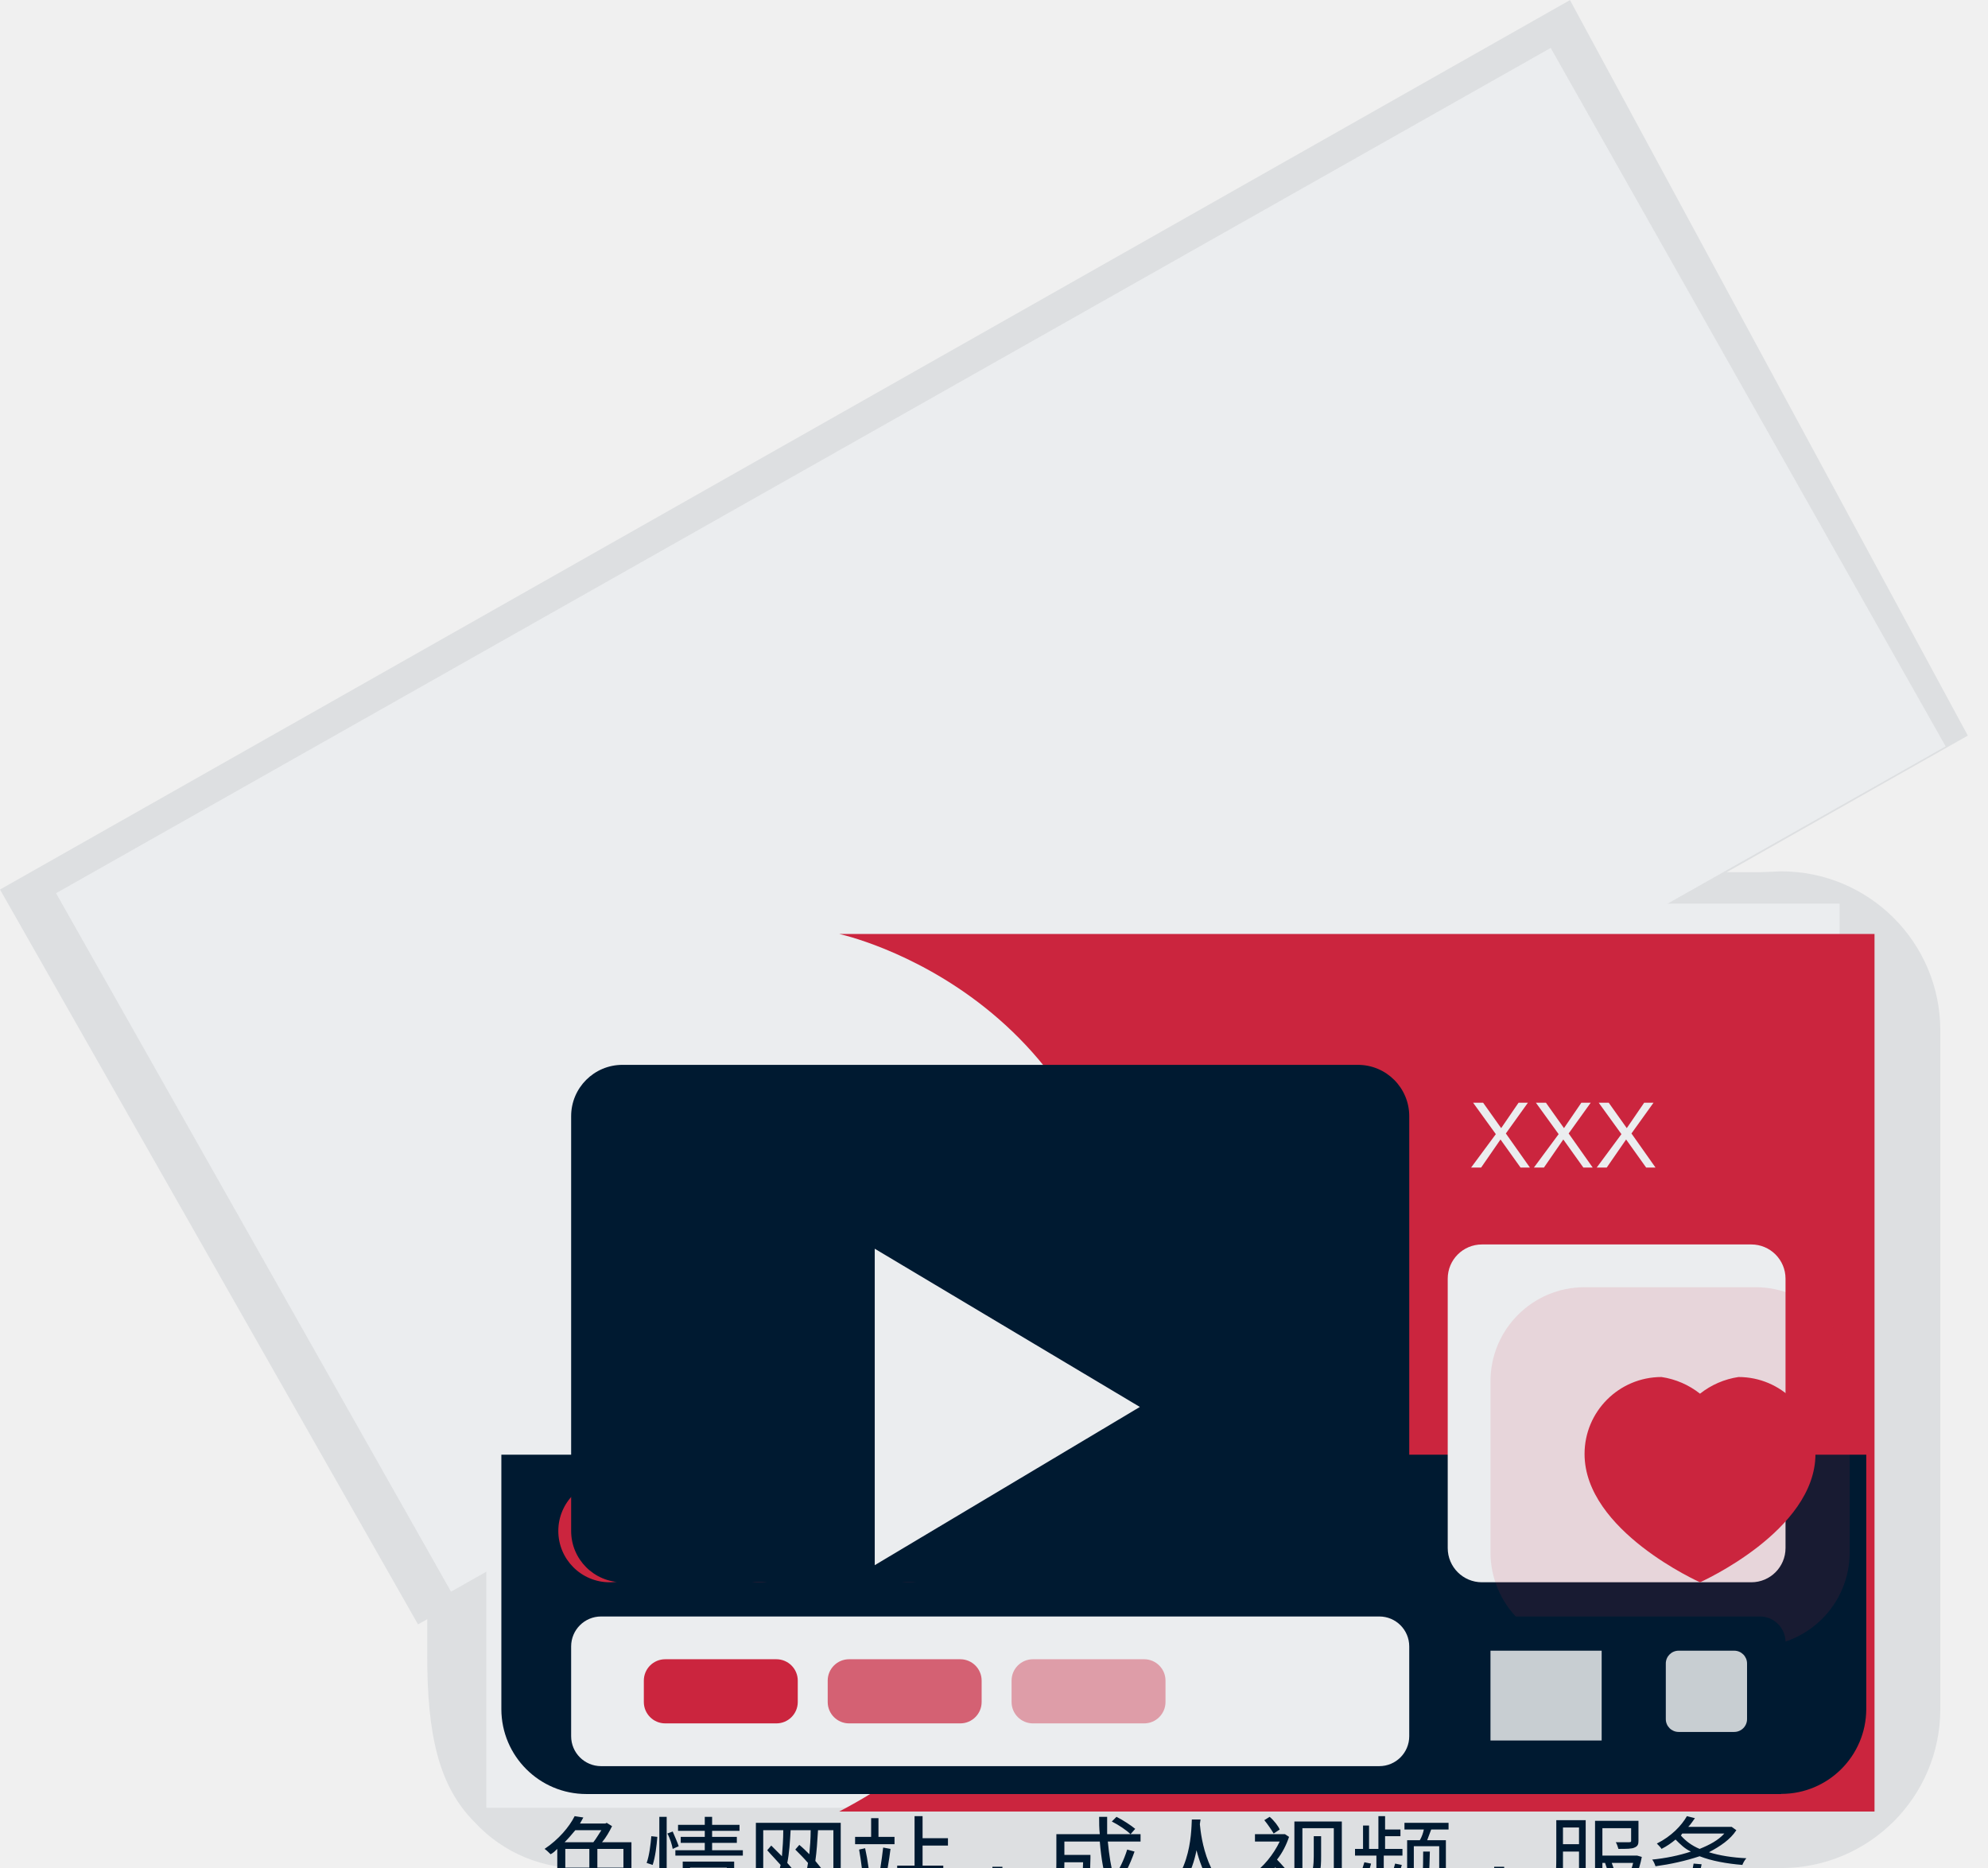
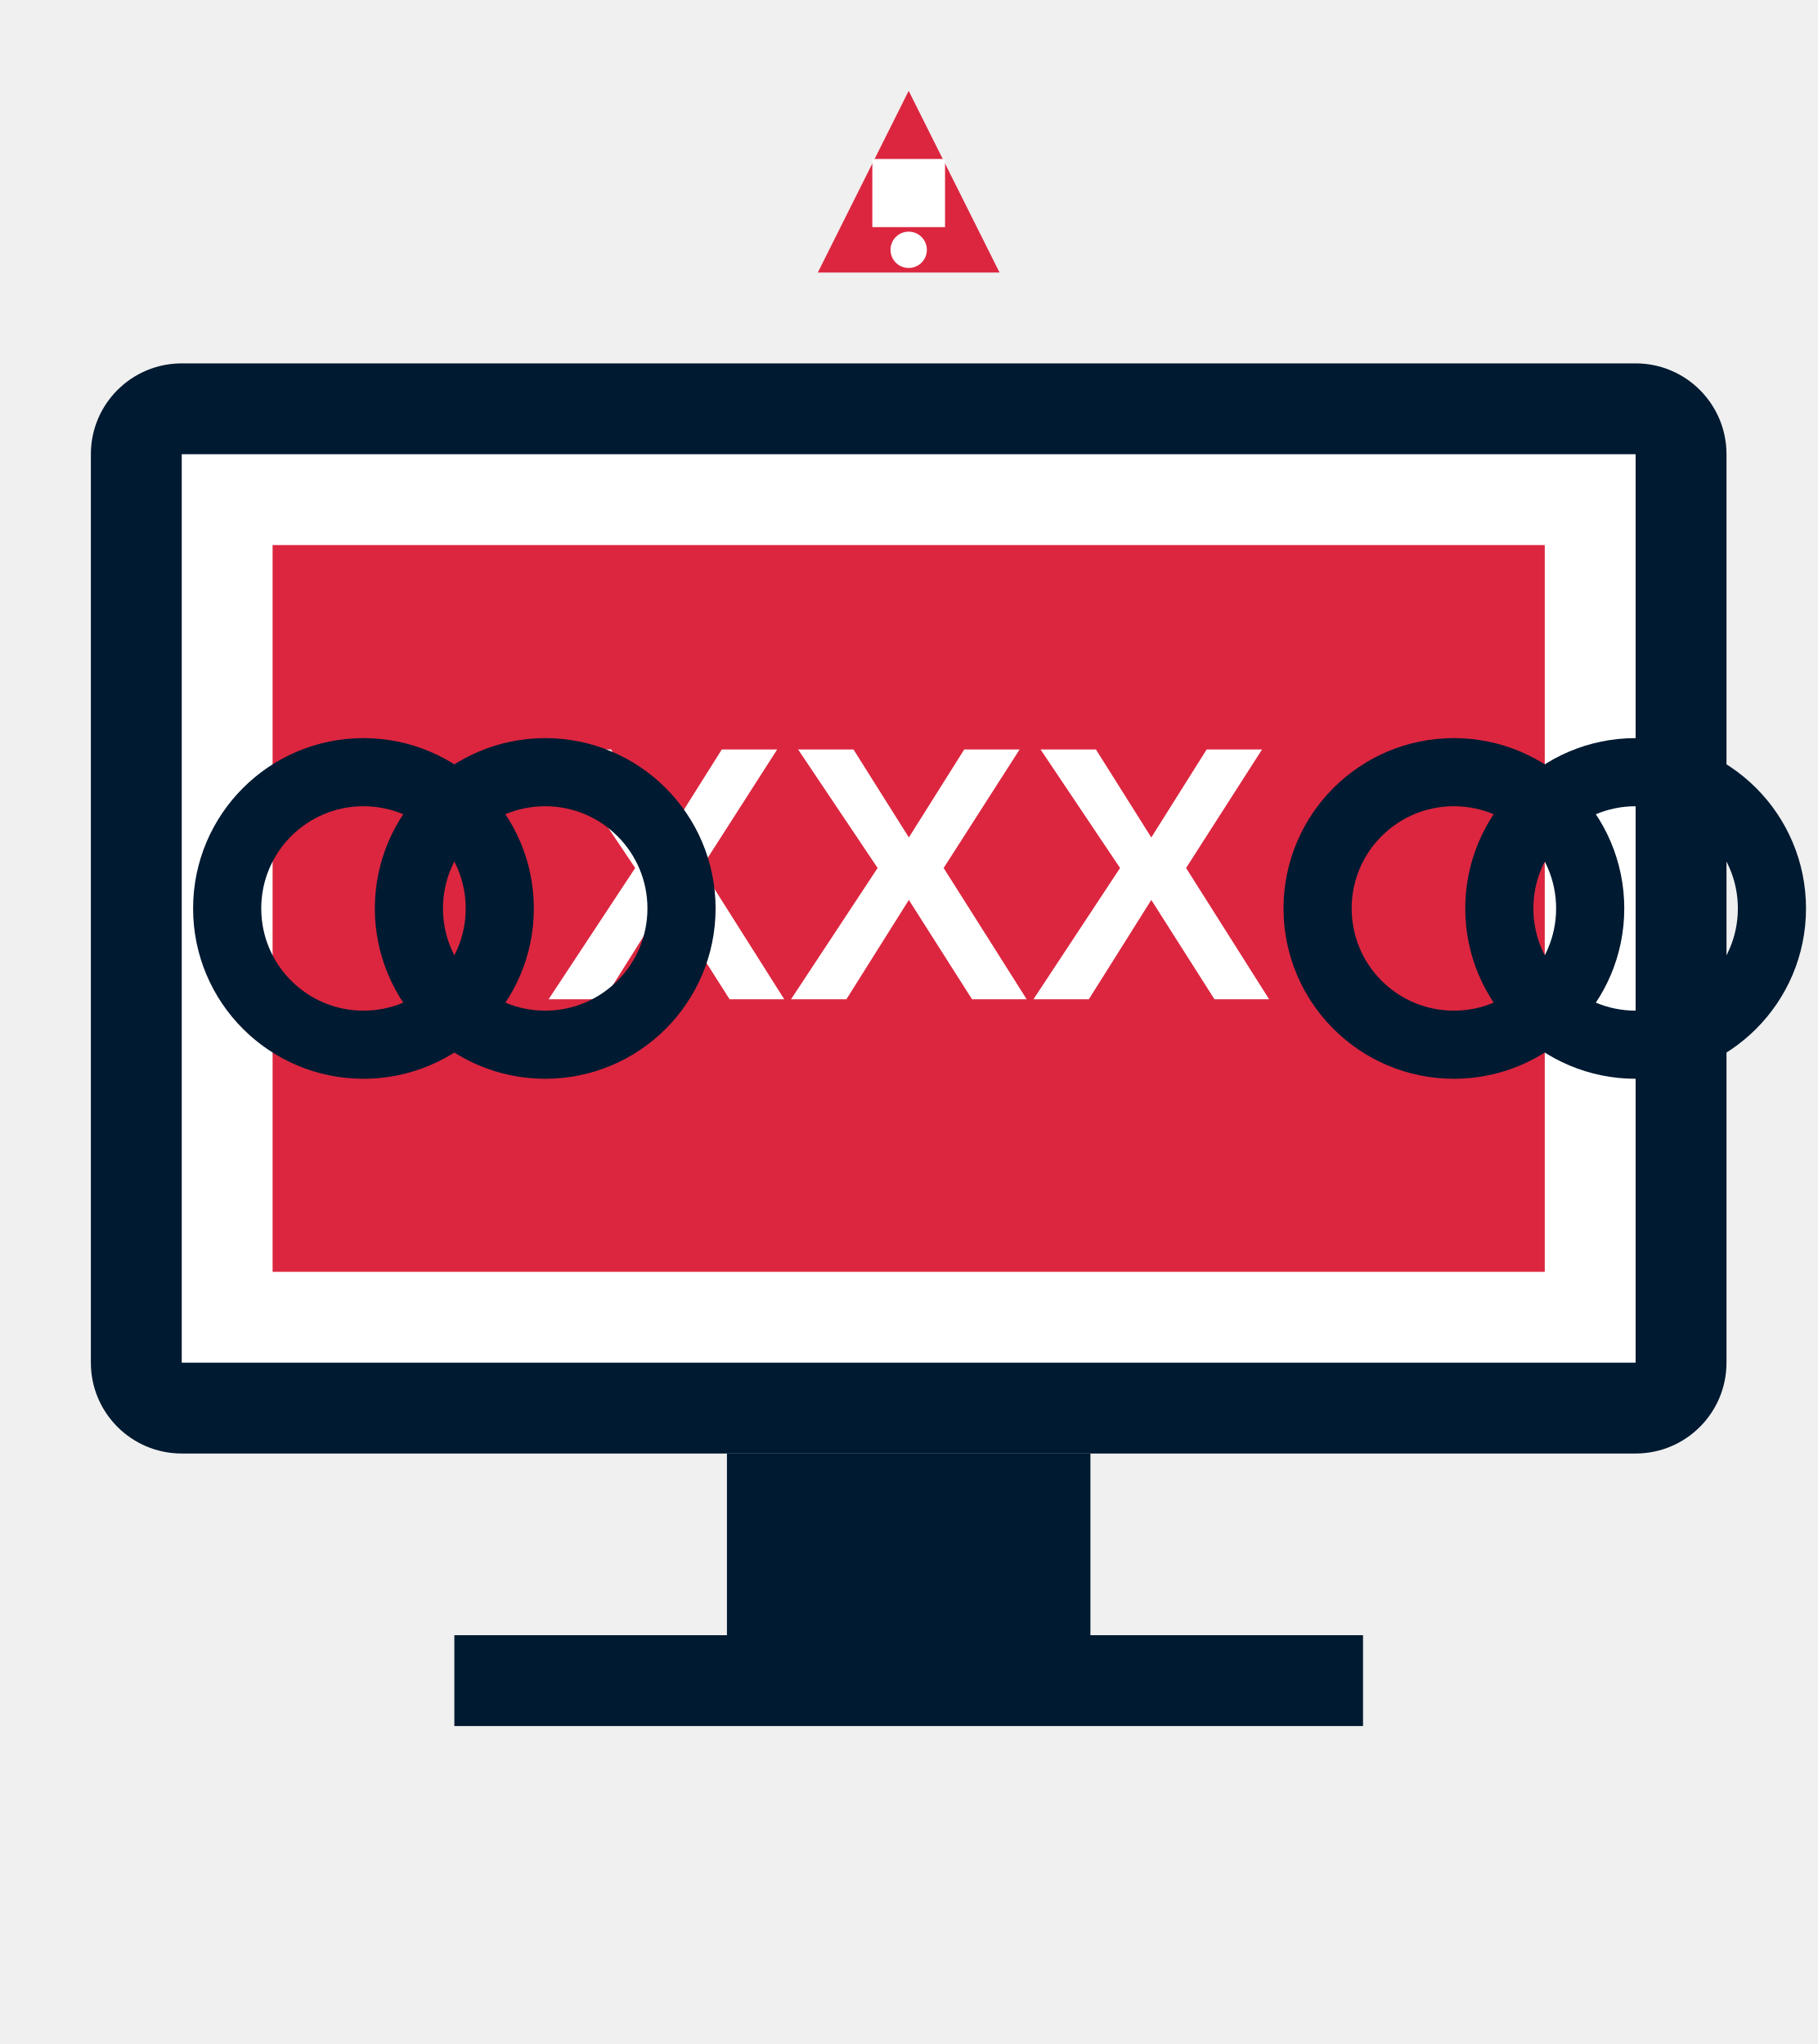
- <svg xmlns="http://www.w3.org/2000/svg" width="46.492" height="43.682" viewBox="0 0 46.492 43.682">
-   <g transform="translate(-3043.143 -89.298)">
-     <rect width="40.177" height="18.774" transform="matrix(0.87,-0.492,0.492,0.87,3044.454,110.186)" fill="#fff" />
-     <rect x="3054.517" y="110.43" width="31.646" height="21.143" fill="#fff" />
-     <path d="M3129.141,185s6.82,1.463,6.82,9.385a12.7,12.7,0,0,1-6.82,11.137h24.212V185Z" transform="translate(-66.372 -73.861)" fill="#dc263f" />
-     <path d="M3084.8,131.252h-27.944a1.988,1.988,0,0,1-1.988-1.984v-5.952h31.92v5.952a1.988,1.988,0,0,1-1.988,1.981Z" fill="#001a31" />
-     <circle cx="1.2" cy="1.2" r="1.2" transform="translate(3056.2 123.9)" fill="#dc263f" />
-     <circle cx="1.2" cy="1.2" r="1.2" transform="translate(3059.7 123.9)" fill="#dc263f" opacity="0.7" />
-     <circle cx="1.2" cy="1.2" r="1.2" transform="translate(3063.2 123.9)" fill="#dc263f" opacity="0.4" />
-     <rect x="3056.5" y="114.2" width="19.6" height="12.1" rx="1.2" fill="#001a31" />
-     <path d="M0,0 6.2,3.7 0,7.4Z" transform="translate(3063.6 118.5)" fill="#fff" />
-     <rect x="3077" y="114.2" width="7.9" height="3.2" rx="0.6" fill="#dc263f" />
-     <text x="3077.5" y="116.6" font-family="Arial, Helvetica, sans-serif" font-size="2.2" fill="#fff">XXX</text>
-     <rect x="3077" y="118.4" width="7.9" height="7.9" rx="0.8" fill="#fff" />
-     <path d="M0,2.2A2.2,2.2,0,0,1,2.2,0H6.2A2.2,2.2,0,0,1,8.4,2.2V6.2A2.2,2.2,0,0,1,6.2,8.4H2.2A2.2,2.2,0,0,1,0,6.2Z" transform="translate(3078 119.4)" fill="#dc263f" opacity="0.12" />
-     <path d="M1.8,0A1.8,1.8,0,0,0,0,1.8c0,1.8,2.7,3,2.7,3s2.7-1.2,2.7-3A1.8,1.8,0,0,0,3.6,0,1.9,1.9,0,0,0,2.7.39,1.9,1.9,0,0,0,1.8,0Z" transform="translate(3080.2 121.5)" fill="#dc263f" />
-     <rect x="3077" y="127.1" width="7.9" height="3.5" rx="0.6" fill="#001a31" />
-     <path d="M0,0H2.6V2.1H0Z" transform="translate(3078 127.9)" fill="#fff" opacity="0.85" />
-     <rect x="3082.1" y="127.9" width="1.9" height="1.9" rx="0.3" fill="#fff" opacity="0.85" />
-     <rect x="3056.5" y="127.1" width="19.6" height="3.5" rx="0.7" fill="#fff" />
-     <rect x="3058.2" y="128.1" width="3.6" height="1.5" rx="0.5" fill="#dc263f" />
-     <rect x="3062.5" y="128.1" width="3.6" height="1.5" rx="0.5" fill="#dc263f" opacity="0.7" />
-     <rect x="3066.8" y="128.1" width="3.6" height="1.5" rx="0.5" fill="#dc263f" opacity="0.4" />
-     <text x="3055.8" y="133.8" font-family="Arial, Helvetica, sans-serif" font-size="2.4" fill="#001a31">色情网站 · 成人视频 · 服务</text>
-     <path d="M3084.325,109.694h-.8l5.638-3.194L3079.859,89.3l-36.716,20.8,9.776,17.185.215-.121v.844c0,1.866.271,3.063,1.107,3.9a3.335,3.335,0,0,0,2.614,1.075H3084.8a3.721,3.721,0,0,0,3.72-3.715V113.39a3.72,3.72,0,0,0-3.719-3.715Z" fill="#001a31" opacity="0.08" />
-   </g>
+ <svg xmlns="http://www.w3.org/2000/svg" width="40" height="45" viewBox="0 0 40 45">
+   <rect x="2" y="8" width="36" height="24" rx="2" ry="2" fill="#001a31" stroke="none" />
+   <rect x="4" y="10" width="32" height="20" fill="#fff" />
+   <rect x="6" y="12" width="28" height="16" fill="#dc263f" />
+   <text x="20" y="22" text-anchor="middle" font-family="Arial, sans-serif" font-size="8" font-weight="bold" fill="#fff">XXX</text>
+   <rect x="16" y="32" width="8" height="4" fill="#001a31" />
+   <rect x="10" y="36" width="20" height="2" fill="#001a31" />
+   <circle cx="8" cy="20" r="3" fill="none" stroke="#001a31" stroke-width="1.5" />
+   <circle cx="12" cy="20" r="3" fill="none" stroke="#001a31" stroke-width="1.5" />
+   <circle cx="32" cy="20" r="3" fill="none" stroke="#001a31" stroke-width="1.5" />
+   <circle cx="36" cy="20" r="3" fill="none" stroke="#001a31" stroke-width="1.5" />
+   <polygon points="20,2 18,6 22,6" fill="#dc263f" />
+   <rect x="19.2" y="3.5" width="1.6" height="1.5" fill="#fff" />
+   <circle cx="20" cy="5.5" r="0.4" fill="#fff" />
</svg>
